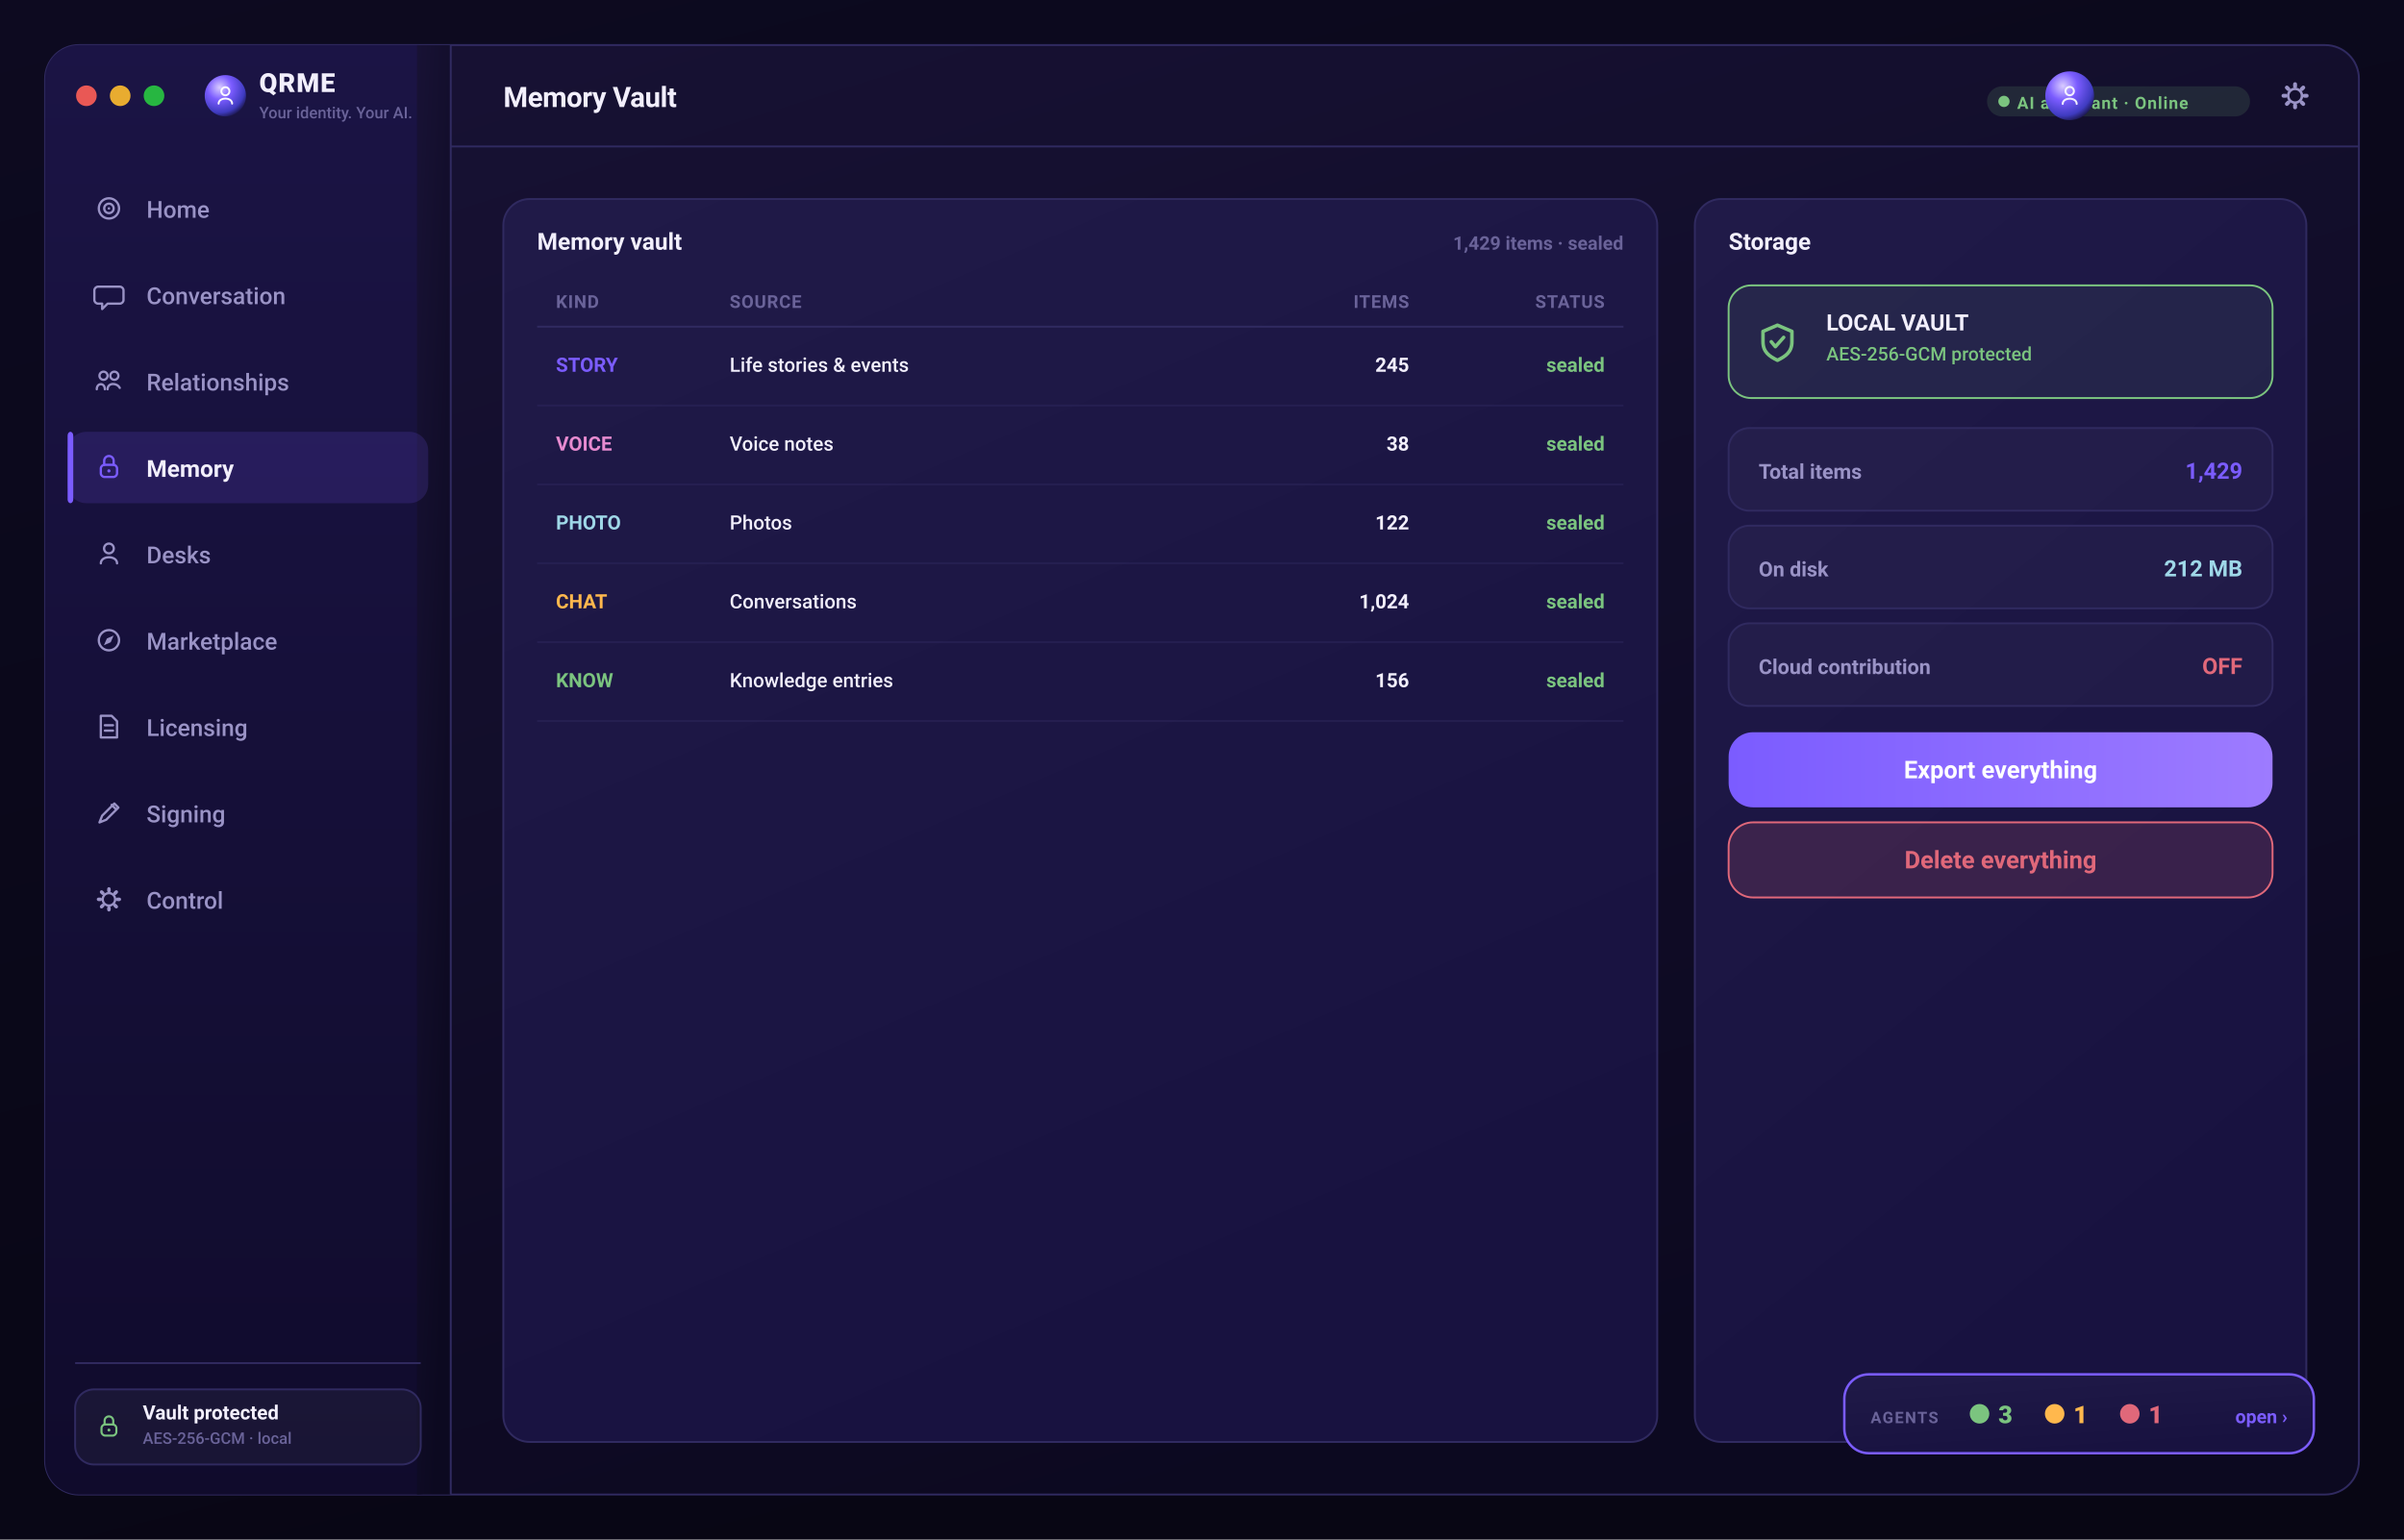
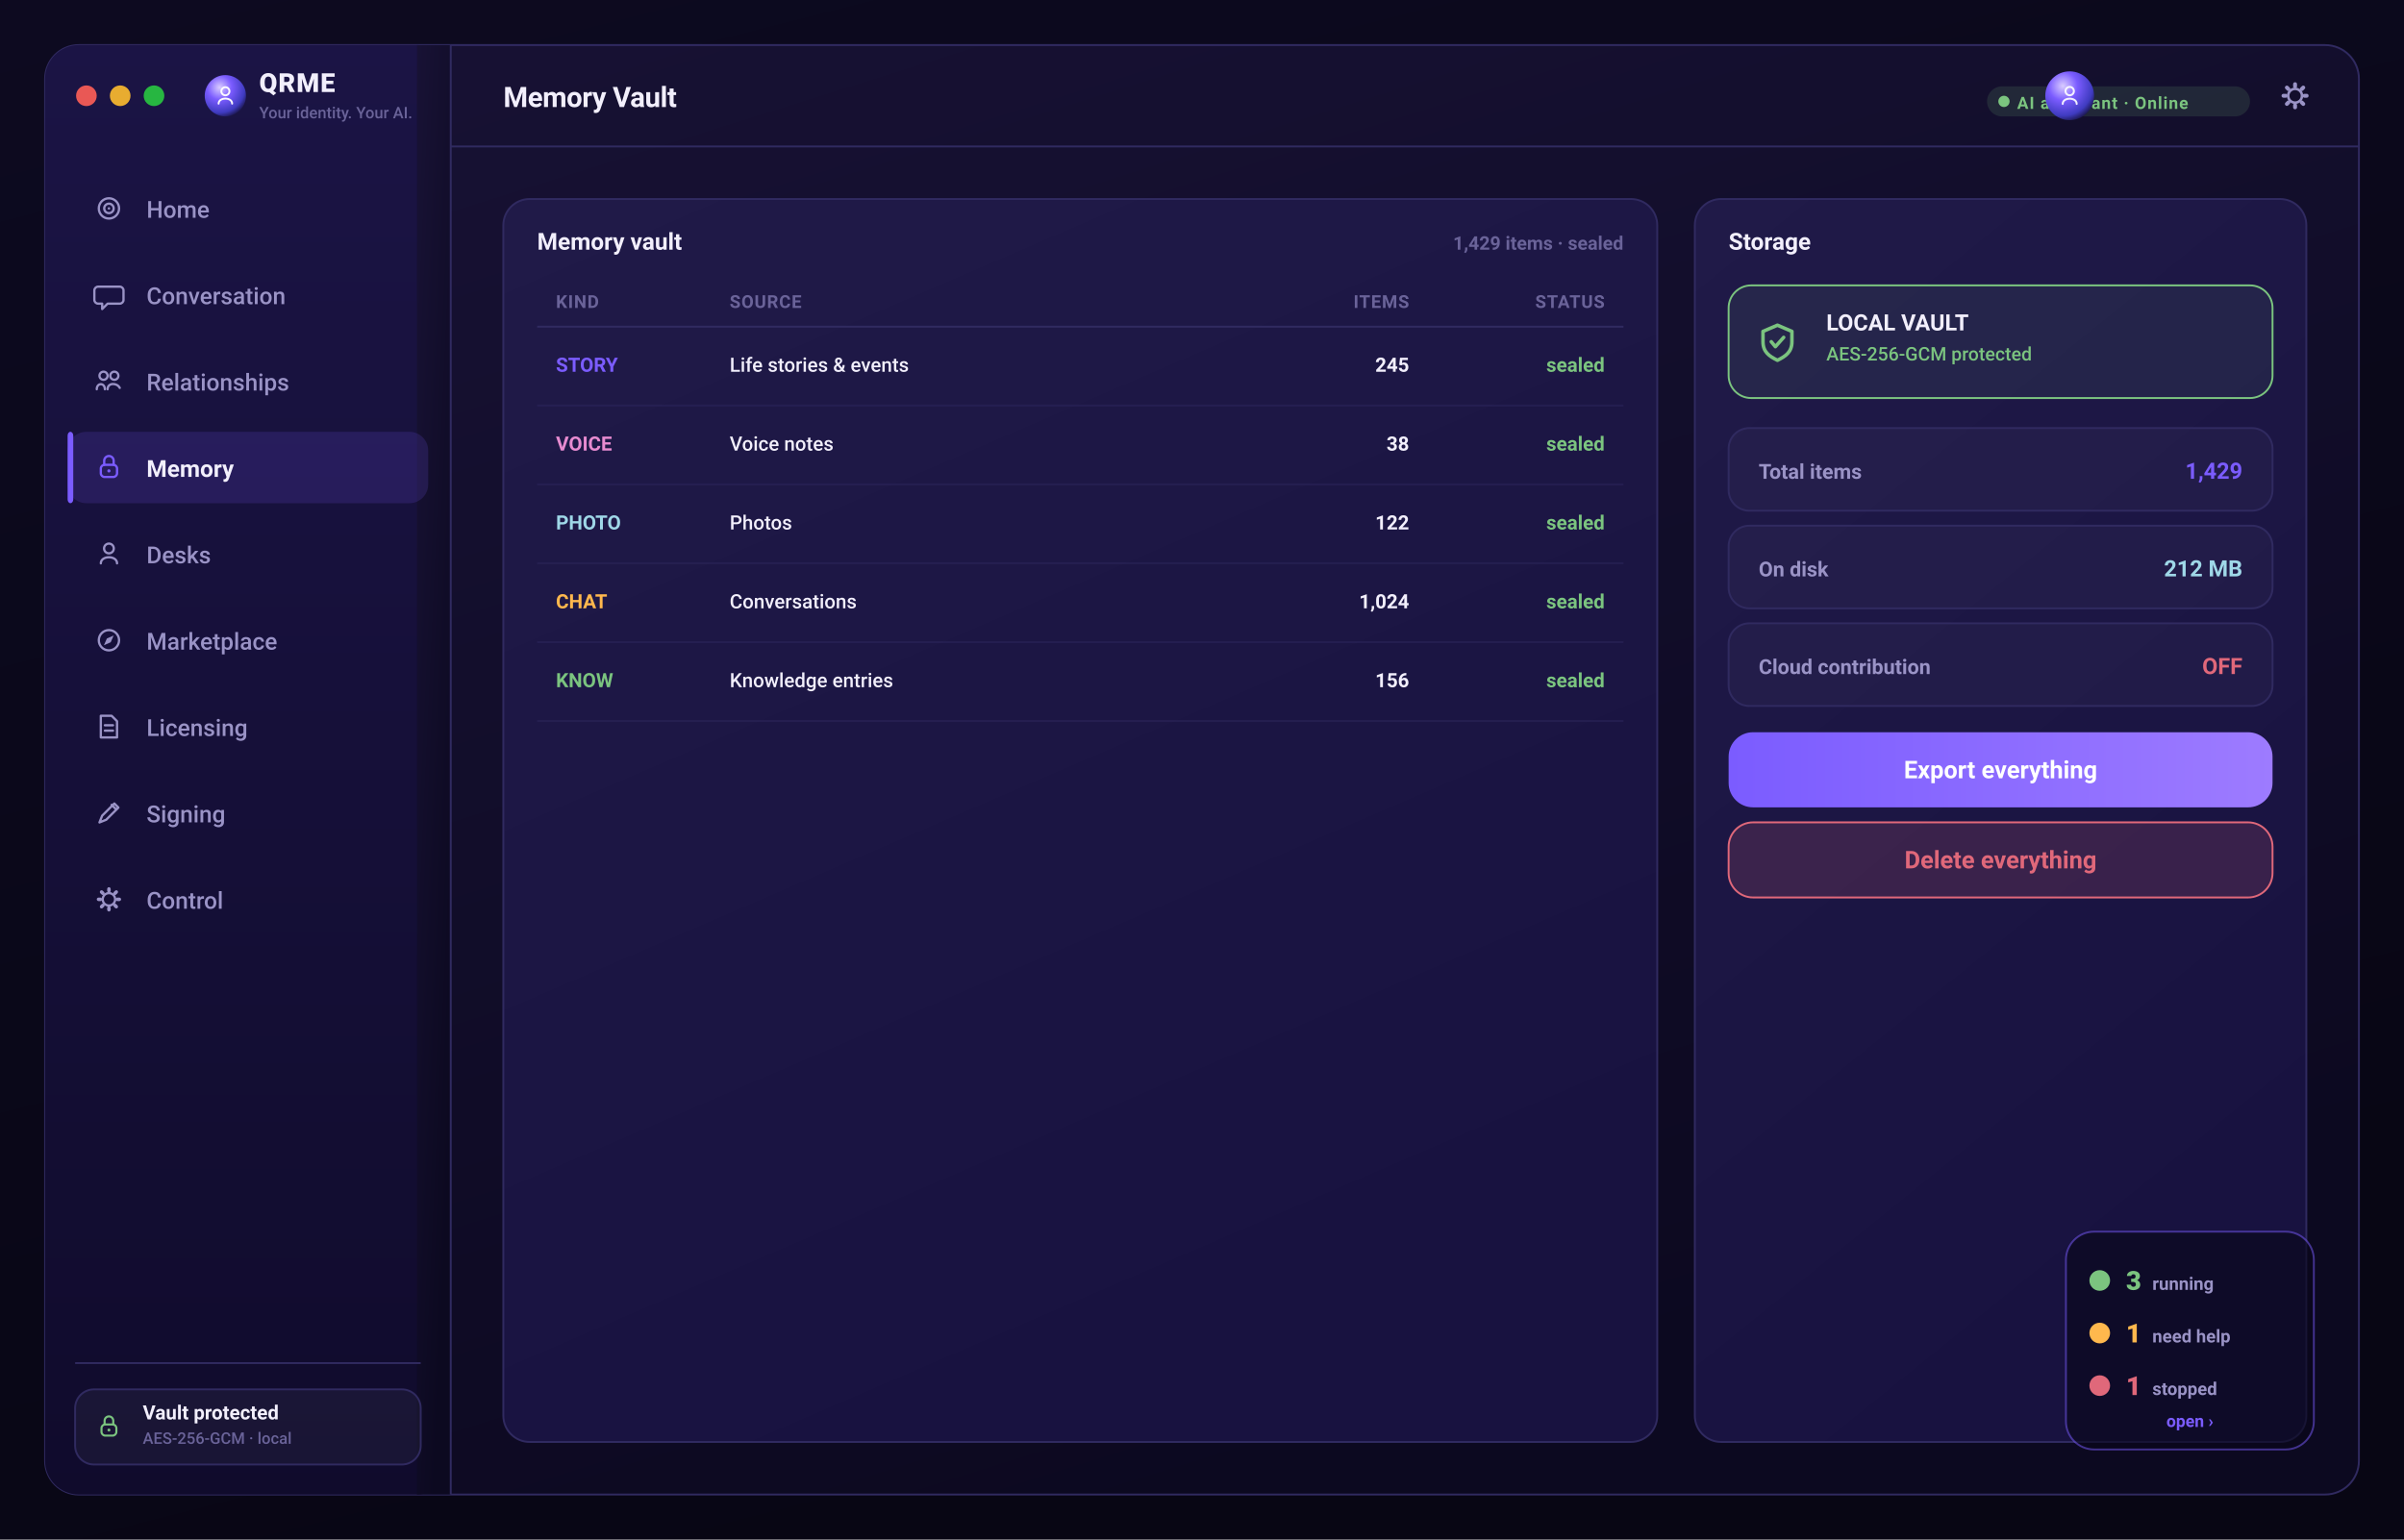
<svg xmlns="http://www.w3.org/2000/svg" width="1280" height="820" viewBox="0 0 1280 820" role="img" aria-label="QRME — Memory Vault">
  <defs>
    <linearGradient id="gPage" x1="0" y1="0" x2="0.4" y2="1">
      <stop offset="0" stop-color="#0d0a20" />
      <stop offset="1" stop-color="#080614" />
    </linearGradient>
    <linearGradient id="gScr" x1="0" y1="0" x2="0.5" y2="1">
      <stop offset="0" stop-color="#181235" />
      <stop offset="1" stop-color="#0c0920" />
    </linearGradient>
    <linearGradient id="gSide" x1="0" y1="0" x2="0" y2="1">
      <stop offset="0" stop-color="#1b1445" />
      <stop offset="1" stop-color="#100b2c" />
    </linearGradient>
    <linearGradient id="gCard" x1="0" y1="0" x2="0.4" y2="1">
      <stop offset="0" stop-color="#201a48" />
      <stop offset="1" stop-color="#181240" />
    </linearGradient>
    <linearGradient id="gBrand" x1="0" y1="0" x2="1" y2="0">
      <stop offset="0" stop-color="#7b5cff" />
      <stop offset="1" stop-color="#9d7bff" />
    </linearGradient>
    <linearGradient id="gAmber" x1="0" y1="0" x2="1" y2="0">
      <stop offset="0" stop-color="#ffb84d" />
      <stop offset="1" stop-color="#ffd27a" />
    </linearGradient>
    <radialGradient id="orb" cx="36%" cy="30%" r="78%">
      <stop offset="0" stop-color="#d9ccff" />
      <stop offset="38%" stop-color="#7b5cff" />
      <stop offset="78%" stop-color="#3f3bc0" />
      <stop offset="100%" stop-color="#140f34" />
    </radialGradient>
  </defs>
  <rect x="0.0" y="0.0" width="1280.0" height="820.0" rx="0" fill="url(#gPage)" />
  <rect x="24" y="24" width="1232" height="772" rx="18" fill="url(#gScr)" stroke="#302a60" stroke-width="1" />
  <rect x="24.0" y="24.0" width="216.0" height="772.0" rx="18" fill="url(#gSide)" />
  <rect x="222.0" y="24.0" width="18.0" height="772.0" rx="0" fill="url(#gScr)" />
  <line x1="240" y1="24" x2="240" y2="796" stroke="#302a60" stroke-width="1" />
  <line x1="240" y1="78" x2="1256" y2="78" stroke="#302a60" stroke-width="1" />
  <circle cx="46" cy="51" r="5.5" fill="#ff5f57" opacity="0.9" />
  <circle cx="64" cy="51" r="5.5" fill="#febc2e" opacity="0.9" />
  <circle cx="82" cy="51" r="5.5" fill="#28c840" opacity="0.9" />
  <circle cx="120" cy="51" r="11" fill="url(#orb)" />
  <circle cx="120" cy="48.6" r="2.16" fill="none" stroke="rgba(255,255,255,0.95)" stroke-width="1.02" stroke-linecap="round" stroke-linejoin="round" />
  <path d="M116.4 55.2 c0 -3.6 7.2 -3.6 7.2 0" fill="none" stroke="rgba(255,255,255,0.95)" stroke-width="1.02" stroke-linecap="round" stroke-linejoin="round" />
  <text x="138.0" y="49.0" font-family="-apple-system,BlinkMacSystemFont,'SF Pro Display','SF Pro Text','Segoe UI',Roboto,system-ui,sans-serif" font-size="14" font-weight="800" fill="#f2effc" text-anchor="start" letter-spacing="0.5">QRME</text>
  <text x="138.0" y="63.0" font-family="-apple-system,BlinkMacSystemFont,'SF Pro Display','SF Pro Text','Segoe UI',Roboto,system-ui,sans-serif" font-size="8.5" font-weight="500" fill="#6a6399" text-anchor="start">Your identity. Your AI.</text>
  <text x="268.0" y="57.0" font-family="-apple-system,BlinkMacSystemFont,'SF Pro Display','SF Pro Text','Segoe UI',Roboto,system-ui,sans-serif" font-size="15" font-weight="700" fill="#f2effc" text-anchor="start" letter-spacing="-0.2">Memory Vault</text>
  <rect x="1220.96" y="43.8" width="2.08" height="3.2" rx="1" transform="rotate(0 1222 51)" fill="#9a93c6" />
  <rect x="1220.96" y="43.8" width="2.08" height="3.2" rx="1" transform="rotate(45 1222 51)" fill="#9a93c6" />
  <rect x="1220.96" y="43.8" width="2.08" height="3.2" rx="1" transform="rotate(90 1222 51)" fill="#9a93c6" />
  <rect x="1220.96" y="43.8" width="2.08" height="3.2" rx="1" transform="rotate(135 1222 51)" fill="#9a93c6" />
  <rect x="1220.96" y="43.8" width="2.08" height="3.2" rx="1" transform="rotate(180 1222 51)" fill="#9a93c6" />
  <rect x="1220.96" y="43.8" width="2.08" height="3.2" rx="1" transform="rotate(225 1222 51)" fill="#9a93c6" />
  <rect x="1220.96" y="43.8" width="2.08" height="3.2" rx="1" transform="rotate(270 1222 51)" fill="#9a93c6" />
  <rect x="1220.96" y="43.8" width="2.08" height="3.2" rx="1" transform="rotate(315 1222 51)" fill="#9a93c6" />
  <circle cx="1222" cy="51" r="3.68" fill="none" stroke="#9a93c6" stroke-width="1.36" stroke-linecap="round" stroke-linejoin="round" />
  <rect x="1058.0" y="46.0" width="140.0" height="16.0" rx="8" fill="rgba(123,196,127,0.14)" />
  <circle cx="1067.0" cy="54" r="3" fill="#7bc47f" />
  <text x="1074.0" y="58.0" font-family="-apple-system,BlinkMacSystemFont,'SF Pro Display','SF Pro Text','Segoe UI',Roboto,system-ui,sans-serif" font-size="9" font-weight="700" fill="#7bc47f" text-anchor="start" letter-spacing="0.5">AI assistant · Online</text>
  <circle cx="1102" cy="51" r="13" fill="url(#orb)" />
  <circle cx="1102" cy="48.52" r="2.232" fill="none" stroke="rgba(255,255,255,0.9)" stroke-width="1.05" stroke-linecap="round" stroke-linejoin="round" />
  <path d="M1098.28 55.34 c0 -3.72 7.44 -3.72 7.44 0" fill="none" stroke="rgba(255,255,255,0.9)" stroke-width="1.05" stroke-linecap="round" stroke-linejoin="round" />
  <circle cx="58" cy="111" r="5.4" fill="none" stroke="#9a93c6" stroke-width="1.22" stroke-linecap="round" stroke-linejoin="round" />
  <circle cx="58" cy="111" r="2.52" fill="none" stroke="#9a93c6" stroke-width="1.22" stroke-linecap="round" stroke-linejoin="round" />
  <circle cx="58" cy="111" r="0.648" fill="#9a93c6" />
  <text x="78.0" y="116.0" font-family="-apple-system,BlinkMacSystemFont,'SF Pro Display','SF Pro Text','Segoe UI',Roboto,system-ui,sans-serif" font-size="12.5" font-weight="500" fill="#9a93c6" text-anchor="start">Home</text>
  <path d="M52.24 152.68 h11.52 a2 2 0 0 1 2 2 v5.04 a2 2 0 0 1 -2 2 h-6.48 l-2.88 2.88 v-2.88 h-2.16 a2 2 0 0 1 -2 -2 v-5.04 a2 2 0 0 1 2 -2 Z" fill="none" stroke="#9a93c6" stroke-width="1.22" stroke-linecap="round" stroke-linejoin="round" />
  <text x="78.0" y="162.0" font-family="-apple-system,BlinkMacSystemFont,'SF Pro Display','SF Pro Text','Segoe UI',Roboto,system-ui,sans-serif" font-size="12.5" font-weight="500" fill="#9a93c6" text-anchor="start">Conversation</text>
  <circle cx="55.12" cy="200.12" r="2.16" fill="none" stroke="#9a93c6" stroke-width="1.22" stroke-linecap="round" stroke-linejoin="round" />
  <circle cx="60.88" cy="200.12" r="2.16" fill="none" stroke="#9a93c6" stroke-width="1.22" stroke-linecap="round" stroke-linejoin="round" />
  <path d="M51.52 207.32 c0 -3.6 4.32 -3.6 4.32 0 M57.28 207.32 c0 -3.6 5.04 -3.6 6.48 -0.72" fill="none" stroke="#9a93c6" stroke-width="1.22" stroke-linecap="round" stroke-linejoin="round" />
  <text x="78.0" y="208.0" font-family="-apple-system,BlinkMacSystemFont,'SF Pro Display','SF Pro Text','Segoe UI',Roboto,system-ui,sans-serif" font-size="12.5" font-weight="500" fill="#9a93c6" text-anchor="start">Relationships</text>
  <rect x="36.0" y="230.0" width="192.0" height="38.0" rx="10" fill="rgba(123,92,255,0.16)" />
  <rect x="36.0" y="230.0" width="3.0" height="38.0" rx="2" fill="#7b5cff" />
  <rect x="53.68" y="247.56" width="8.64" height="6.48" rx="2" fill="none" stroke="#7b5cff" stroke-width="1.22" stroke-linecap="round" stroke-linejoin="round" />
  <path d="M55.48 247.56 v-2.16 a2.52 2.52 0 0 1 5.04 0 v2.16" fill="none" stroke="#7b5cff" stroke-width="1.22" stroke-linecap="round" stroke-linejoin="round" />
  <circle cx="58" cy="250.8" r="0.864" fill="#7b5cff" />
  <text x="78.0" y="254.0" font-family="-apple-system,BlinkMacSystemFont,'SF Pro Display','SF Pro Text','Segoe UI',Roboto,system-ui,sans-serif" font-size="12.5" font-weight="650" fill="#f2effc" text-anchor="start">Memory</text>
  <circle cx="58" cy="292.12" r="2.592" fill="none" stroke="#9a93c6" stroke-width="1.22" stroke-linecap="round" stroke-linejoin="round" />
  <path d="M53.68 300.04 c0 -4.32 8.64 -4.32 8.64 0" fill="none" stroke="#9a93c6" stroke-width="1.22" stroke-linecap="round" stroke-linejoin="round" />
  <text x="78.0" y="300.0" font-family="-apple-system,BlinkMacSystemFont,'SF Pro Display','SF Pro Text','Segoe UI',Roboto,system-ui,sans-serif" font-size="12.5" font-weight="500" fill="#9a93c6" text-anchor="start">Desks</text>
  <circle cx="58" cy="341" r="5.4" fill="none" stroke="#9a93c6" stroke-width="1.22" stroke-linecap="round" stroke-linejoin="round" />
  <path d="M60.52 338.48 l-1.584 3.6 -3.6 1.584 1.584 -3.6 Z" fill="#9a93c6" />
  <text x="78.0" y="346.0" font-family="-apple-system,BlinkMacSystemFont,'SF Pro Display','SF Pro Text','Segoe UI',Roboto,system-ui,sans-serif" font-size="12.5" font-weight="500" fill="#9a93c6" text-anchor="start">Marketplace</text>
  <path d="M53.68 381.24 h5.76 l2.88 2.88 v8.64 h-8.64 Z" fill="none" stroke="#9a93c6" stroke-width="1.22" stroke-linecap="round" stroke-linejoin="round" />
  <path d="M55.84 386.28 h4.32 M55.84 389.16 h4.32" fill="none" stroke="#9a93c6" stroke-width="1.22" stroke-linecap="round" stroke-linejoin="round" />
  <text x="78.0" y="392.0" font-family="-apple-system,BlinkMacSystemFont,'SF Pro Display','SF Pro Text','Segoe UI',Roboto,system-ui,sans-serif" font-size="12.5" font-weight="500" fill="#9a93c6" text-anchor="start">Licensing</text>
  <path d="M52.96 438.04 l1.44 -3.6 6.48 -6.48 2.16 2.16 -6.48 6.48 -3.6 1.44 Z" fill="none" stroke="#9a93c6" stroke-width="1.22" stroke-linecap="round" stroke-linejoin="round" />
  <path d="M59.44 428.68 l2.16 2.16" fill="none" stroke="#9a93c6" stroke-width="1.22" stroke-linecap="round" stroke-linejoin="round" />
  <text x="78.0" y="438.0" font-family="-apple-system,BlinkMacSystemFont,'SF Pro Display','SF Pro Text','Segoe UI',Roboto,system-ui,sans-serif" font-size="12.5" font-weight="500" fill="#9a93c6" text-anchor="start">Signing</text>
  <rect x="57.064" y="472.52" width="1.872" height="2.88" rx="1" transform="rotate(0 58 479)" fill="#9a93c6" />
  <rect x="57.064" y="472.52" width="1.872" height="2.88" rx="1" transform="rotate(45 58 479)" fill="#9a93c6" />
  <rect x="57.064" y="472.52" width="1.872" height="2.88" rx="1" transform="rotate(90 58 479)" fill="#9a93c6" />
  <rect x="57.064" y="472.52" width="1.872" height="2.88" rx="1" transform="rotate(135 58 479)" fill="#9a93c6" />
  <rect x="57.064" y="472.52" width="1.872" height="2.88" rx="1" transform="rotate(180 58 479)" fill="#9a93c6" />
  <rect x="57.064" y="472.52" width="1.872" height="2.88" rx="1" transform="rotate(225 58 479)" fill="#9a93c6" />
  <rect x="57.064" y="472.52" width="1.872" height="2.88" rx="1" transform="rotate(270 58 479)" fill="#9a93c6" />
  <rect x="57.064" y="472.52" width="1.872" height="2.88" rx="1" transform="rotate(315 58 479)" fill="#9a93c6" />
  <circle cx="58" cy="479" r="3.312" fill="none" stroke="#9a93c6" stroke-width="1.22" stroke-linecap="round" stroke-linejoin="round" />
  <text x="78.0" y="484.0" font-family="-apple-system,BlinkMacSystemFont,'SF Pro Display','SF Pro Text','Segoe UI',Roboto,system-ui,sans-serif" font-size="12.5" font-weight="500" fill="#9a93c6" text-anchor="start">Control</text>
  <line x1="40" y1="726" x2="224" y2="726" stroke="#302a60" stroke-width="1" />
  <rect x="40.0" y="740.0" width="184.0" height="40.0" rx="10" fill="rgba(255,255,255,0.04)" stroke="#302a60" stroke-width="1" />
  <rect x="54.04" y="758.68" width="7.92" height="5.94" rx="2" fill="none" stroke="#7bc47f" stroke-width="1.12" stroke-linecap="round" stroke-linejoin="round" />
  <path d="M55.69 758.68 v-1.98 a2.31 2.31 0 0 1 4.62 0 v1.98" fill="none" stroke="#7bc47f" stroke-width="1.12" stroke-linecap="round" stroke-linejoin="round" />
  <circle cx="58" cy="761.65" r="0.792" fill="#7bc47f" />
  <text x="76.0" y="756.0" font-family="-apple-system,BlinkMacSystemFont,'SF Pro Display','SF Pro Text','Segoe UI',Roboto,system-ui,sans-serif" font-size="10.5" font-weight="650" fill="#f2effc" text-anchor="start">Vault protected</text>
  <text x="76.0" y="769.0" font-family="-apple-system,BlinkMacSystemFont,'SF Pro Display','SF Pro Text','Segoe UI',Roboto,system-ui,sans-serif" font-size="8.5" font-weight="500" fill="#6a6399" text-anchor="start">AES-256-GCM · local</text>
  <rect x="268.0" y="106.0" width="614.4" height="662.0" rx="14" fill="url(#gCard)" stroke="#302a60" stroke-width="1" />
  <text x="286.0" y="133.0" font-family="-apple-system,BlinkMacSystemFont,'SF Pro Display','SF Pro Text','Segoe UI',Roboto,system-ui,sans-serif" font-size="12.5" font-weight="700" fill="#f2effc" text-anchor="start">Memory vault</text>
  <text x="864.4" y="133.0" font-family="-apple-system,BlinkMacSystemFont,'SF Pro Display','SF Pro Text','Segoe UI',Roboto,system-ui,sans-serif" font-size="10" font-weight="600" fill="#6a6399" text-anchor="end">1,429 items · sealed</text>
  <text x="296.0" y="164.0" font-family="-apple-system,BlinkMacSystemFont,'SF Pro Display','SF Pro Text','Segoe UI',Roboto,system-ui,sans-serif" font-size="9.5" font-weight="700" fill="#6a6399" text-anchor="start" letter-spacing="0.4">KIND</text>
  <text x="388.5" y="164.0" font-family="-apple-system,BlinkMacSystemFont,'SF Pro Display','SF Pro Text','Segoe UI',Roboto,system-ui,sans-serif" font-size="9.5" font-weight="700" fill="#6a6399" text-anchor="start" letter-spacing="0.4">SOURCE</text>
  <text x="750.3" y="164.0" font-family="-apple-system,BlinkMacSystemFont,'SF Pro Display','SF Pro Text','Segoe UI',Roboto,system-ui,sans-serif" font-size="9.5" font-weight="700" fill="#6a6399" text-anchor="end" letter-spacing="0.4">ITEMS</text>
  <text x="854.4" y="164.0" font-family="-apple-system,BlinkMacSystemFont,'SF Pro Display','SF Pro Text','Segoe UI',Roboto,system-ui,sans-serif" font-size="9.5" font-weight="700" fill="#6a6399" text-anchor="end" letter-spacing="0.4">STATUS</text>
  <line x1="286" y1="174" x2="864.4" y2="174" stroke="#302a60" stroke-width="1" />
  <text x="296.0" y="198.0" font-family="-apple-system,BlinkMacSystemFont,'SF Pro Display','SF Pro Text','Segoe UI',Roboto,system-ui,sans-serif" font-size="10.5" font-weight="700" fill="#7b5cff" text-anchor="start">STORY</text>
  <text x="388.5" y="198.0" font-family="-apple-system,BlinkMacSystemFont,'SF Pro Display','SF Pro Text','Segoe UI',Roboto,system-ui,sans-serif" font-size="10.5" font-weight="500" fill="#f2effc" text-anchor="start">Life stories &amp; events</text>
  <text x="750.3" y="198.0" font-family="-apple-system,BlinkMacSystemFont,'SF Pro Display','SF Pro Text','Segoe UI',Roboto,system-ui,sans-serif" font-size="10.5" font-weight="700" fill="#f2effc" text-anchor="end">245</text>
  <text x="854.4" y="198.0" font-family="-apple-system,BlinkMacSystemFont,'SF Pro Display','SF Pro Text','Segoe UI',Roboto,system-ui,sans-serif" font-size="10.5" font-weight="600" fill="#7bc47f" text-anchor="end">sealed</text>
  <line x1="286" y1="216" x2="864.4" y2="216" stroke="rgba(48,42,96,0.45)" stroke-width="1" />
  <text x="296.0" y="240.0" font-family="-apple-system,BlinkMacSystemFont,'SF Pro Display','SF Pro Text','Segoe UI',Roboto,system-ui,sans-serif" font-size="10.5" font-weight="700" fill="#e78bd0" text-anchor="start">VOICE</text>
  <text x="388.5" y="240.0" font-family="-apple-system,BlinkMacSystemFont,'SF Pro Display','SF Pro Text','Segoe UI',Roboto,system-ui,sans-serif" font-size="10.5" font-weight="500" fill="#f2effc" text-anchor="start">Voice notes</text>
  <text x="750.3" y="240.0" font-family="-apple-system,BlinkMacSystemFont,'SF Pro Display','SF Pro Text','Segoe UI',Roboto,system-ui,sans-serif" font-size="10.5" font-weight="700" fill="#f2effc" text-anchor="end">38</text>
  <text x="854.4" y="240.0" font-family="-apple-system,BlinkMacSystemFont,'SF Pro Display','SF Pro Text','Segoe UI',Roboto,system-ui,sans-serif" font-size="10.5" font-weight="600" fill="#7bc47f" text-anchor="end">sealed</text>
  <line x1="286" y1="258" x2="864.4" y2="258" stroke="rgba(48,42,96,0.45)" stroke-width="1" />
  <text x="296.0" y="282.0" font-family="-apple-system,BlinkMacSystemFont,'SF Pro Display','SF Pro Text','Segoe UI',Roboto,system-ui,sans-serif" font-size="10.5" font-weight="700" fill="#9fd8e8" text-anchor="start">PHOTO</text>
  <text x="388.5" y="282.0" font-family="-apple-system,BlinkMacSystemFont,'SF Pro Display','SF Pro Text','Segoe UI',Roboto,system-ui,sans-serif" font-size="10.5" font-weight="500" fill="#f2effc" text-anchor="start">Photos</text>
  <text x="750.3" y="282.0" font-family="-apple-system,BlinkMacSystemFont,'SF Pro Display','SF Pro Text','Segoe UI',Roboto,system-ui,sans-serif" font-size="10.5" font-weight="700" fill="#f2effc" text-anchor="end">122</text>
  <text x="854.4" y="282.0" font-family="-apple-system,BlinkMacSystemFont,'SF Pro Display','SF Pro Text','Segoe UI',Roboto,system-ui,sans-serif" font-size="10.5" font-weight="600" fill="#7bc47f" text-anchor="end">sealed</text>
  <line x1="286" y1="300" x2="864.4" y2="300" stroke="rgba(48,42,96,0.45)" stroke-width="1" />
  <text x="296.0" y="324.0" font-family="-apple-system,BlinkMacSystemFont,'SF Pro Display','SF Pro Text','Segoe UI',Roboto,system-ui,sans-serif" font-size="10.5" font-weight="700" fill="#ffb84d" text-anchor="start">CHAT</text>
  <text x="388.5" y="324.0" font-family="-apple-system,BlinkMacSystemFont,'SF Pro Display','SF Pro Text','Segoe UI',Roboto,system-ui,sans-serif" font-size="10.5" font-weight="500" fill="#f2effc" text-anchor="start">Conversations</text>
  <text x="750.3" y="324.0" font-family="-apple-system,BlinkMacSystemFont,'SF Pro Display','SF Pro Text','Segoe UI',Roboto,system-ui,sans-serif" font-size="10.5" font-weight="700" fill="#f2effc" text-anchor="end">1,024</text>
  <text x="854.4" y="324.0" font-family="-apple-system,BlinkMacSystemFont,'SF Pro Display','SF Pro Text','Segoe UI',Roboto,system-ui,sans-serif" font-size="10.5" font-weight="600" fill="#7bc47f" text-anchor="end">sealed</text>
  <line x1="286" y1="342" x2="864.4" y2="342" stroke="rgba(48,42,96,0.45)" stroke-width="1" />
  <text x="296.0" y="366.0" font-family="-apple-system,BlinkMacSystemFont,'SF Pro Display','SF Pro Text','Segoe UI',Roboto,system-ui,sans-serif" font-size="10.5" font-weight="700" fill="#7bc47f" text-anchor="start">KNOW</text>
  <text x="388.5" y="366.0" font-family="-apple-system,BlinkMacSystemFont,'SF Pro Display','SF Pro Text','Segoe UI',Roboto,system-ui,sans-serif" font-size="10.5" font-weight="500" fill="#f2effc" text-anchor="start">Knowledge entries</text>
  <text x="750.3" y="366.0" font-family="-apple-system,BlinkMacSystemFont,'SF Pro Display','SF Pro Text','Segoe UI',Roboto,system-ui,sans-serif" font-size="10.5" font-weight="700" fill="#f2effc" text-anchor="end">156</text>
  <text x="854.4" y="366.0" font-family="-apple-system,BlinkMacSystemFont,'SF Pro Display','SF Pro Text','Segoe UI',Roboto,system-ui,sans-serif" font-size="10.5" font-weight="600" fill="#7bc47f" text-anchor="end">sealed</text>
  <line x1="286" y1="384" x2="864.4" y2="384" stroke="rgba(48,42,96,0.45)" stroke-width="1" />
  <rect x="902.4" y="106.0" width="325.6" height="662.0" rx="14" fill="url(#gCard)" stroke="#302a60" stroke-width="1" />
  <text x="920.4" y="133.0" font-family="-apple-system,BlinkMacSystemFont,'SF Pro Display','SF Pro Text','Segoe UI',Roboto,system-ui,sans-serif" font-size="12.5" font-weight="700" fill="#f2effc" text-anchor="start">Storage</text>
  <rect x="920.4" y="152.0" width="289.6" height="60.0" rx="12" fill="rgba(123,196,127,0.08)" stroke="#7bc47f" stroke-width="1" />
  <path d="M946.4 173.2 l7.7 3.3 v5.5 c0 5.5 -3.3 7.7 -7.7 9.9 c-4.4 -2.2 -7.7 -4.4 -7.7 -9.9 v-5.5 Z" fill="none" stroke="#7bc47f" stroke-width="1.87" stroke-linecap="round" stroke-linejoin="round" />
  <path d="M943.1 182 l2.2 2.64 4.4 -4.95" fill="none" stroke="#7bc47f" stroke-width="1.87" stroke-linecap="round" stroke-linejoin="round" />
  <text x="972.4" y="176.0" font-family="-apple-system,BlinkMacSystemFont,'SF Pro Display','SF Pro Text','Segoe UI',Roboto,system-ui,sans-serif" font-size="12" font-weight="700" fill="#f2effc" text-anchor="start">LOCAL VAULT</text>
  <text x="972.4" y="192.0" font-family="-apple-system,BlinkMacSystemFont,'SF Pro Display','SF Pro Text','Segoe UI',Roboto,system-ui,sans-serif" font-size="10" font-weight="500" fill="#7bc47f" text-anchor="start">AES-256-GCM protected</text>
  <rect x="920.4" y="228.0" width="289.6" height="44.0" rx="11" fill="rgba(255,255,255,0.03)" stroke="#302a60" stroke-width="1" />
  <text x="936.4" y="255.0" font-family="-apple-system,BlinkMacSystemFont,'SF Pro Display','SF Pro Text','Segoe UI',Roboto,system-ui,sans-serif" font-size="11" font-weight="600" fill="#9a93c6" text-anchor="start">Total items</text>
  <text x="1194.0" y="255.0" font-family="-apple-system,BlinkMacSystemFont,'SF Pro Display','SF Pro Text','Segoe UI',Roboto,system-ui,sans-serif" font-size="12" font-weight="700" fill="#7b5cff" text-anchor="end">1,429</text>
  <rect x="920.4" y="280.0" width="289.6" height="44.0" rx="11" fill="rgba(255,255,255,0.03)" stroke="#302a60" stroke-width="1" />
  <text x="936.4" y="307.0" font-family="-apple-system,BlinkMacSystemFont,'SF Pro Display','SF Pro Text','Segoe UI',Roboto,system-ui,sans-serif" font-size="11" font-weight="600" fill="#9a93c6" text-anchor="start">On disk</text>
  <text x="1194.0" y="307.0" font-family="-apple-system,BlinkMacSystemFont,'SF Pro Display','SF Pro Text','Segoe UI',Roboto,system-ui,sans-serif" font-size="12" font-weight="700" fill="#9fd8e8" text-anchor="end">212 MB</text>
  <rect x="920.4" y="332.0" width="289.6" height="44.0" rx="11" fill="rgba(255,255,255,0.03)" stroke="#302a60" stroke-width="1" />
  <text x="936.4" y="359.0" font-family="-apple-system,BlinkMacSystemFont,'SF Pro Display','SF Pro Text','Segoe UI',Roboto,system-ui,sans-serif" font-size="11" font-weight="600" fill="#9a93c6" text-anchor="start">Cloud contribution</text>
  <text x="1194.0" y="359.0" font-family="-apple-system,BlinkMacSystemFont,'SF Pro Display','SF Pro Text','Segoe UI',Roboto,system-ui,sans-serif" font-size="12" font-weight="700" fill="#e0687a" text-anchor="end">OFF</text>
  <rect x="920.4" y="390.0" width="289.6" height="40.0" rx="13" fill="url(#gBrand)" />
  <text x="1065.2" y="414.5" font-family="-apple-system,BlinkMacSystemFont,'SF Pro Display','SF Pro Text','Segoe UI',Roboto,system-ui,sans-serif" font-size="13" font-weight="700" fill="#fff" text-anchor="middle">Export everything</text>
  <rect x="920.4" y="438.0" width="289.6" height="40.0" rx="13" fill="rgba(224,104,122,0.16)" stroke="#e0687a" stroke-width="1" />
  <text x="1065.2" y="462.5" font-family="-apple-system,BlinkMacSystemFont,'SF Pro Display','SF Pro Text','Segoe UI',Roboto,system-ui,sans-serif" font-size="13" font-weight="700" fill="#e0687a" text-anchor="middle">Delete everything</text>
-   <rect x="982.0" y="732.0" width="250.0" height="42.0" rx="13" fill="url(#gCard)" stroke="#7b5cff" stroke-width="1.3" />
-   <text x="996.0" y="758.0" font-family="-apple-system,BlinkMacSystemFont,'SF Pro Display','SF Pro Text','Segoe UI',Roboto,system-ui,sans-serif" font-size="8.5" font-weight="700" fill="#6a6399" text-anchor="start" letter-spacing="0.7">AGENTS</text>
-   <circle cx="1054" cy="753" r="5.2" fill="#7bc47f" />
-   <text x="1064.0" y="758.0" font-family="-apple-system,BlinkMacSystemFont,'SF Pro Display','SF Pro Text','Segoe UI',Roboto,system-ui,sans-serif" font-size="13" font-weight="800" fill="#7bc47f" text-anchor="start">3</text>
-   <circle cx="1094" cy="753" r="5.2" fill="#ffb84d" />
-   <text x="1104.0" y="758.0" font-family="-apple-system,BlinkMacSystemFont,'SF Pro Display','SF Pro Text','Segoe UI',Roboto,system-ui,sans-serif" font-size="13" font-weight="800" fill="#ffb84d" text-anchor="start">1</text>
-   <circle cx="1134" cy="753" r="5.2" fill="#e0687a" />
-   <text x="1144.0" y="758.0" font-family="-apple-system,BlinkMacSystemFont,'SF Pro Display','SF Pro Text','Segoe UI',Roboto,system-ui,sans-serif" font-size="13" font-weight="800" fill="#e0687a" text-anchor="start">1</text>
-   <text x="1218.0" y="758.0" font-family="-apple-system,BlinkMacSystemFont,'SF Pro Display','SF Pro Text','Segoe UI',Roboto,system-ui,sans-serif" font-size="10" font-weight="700" fill="#7b5cff" text-anchor="end">open ›</text>
+   <rect x="1100.0" y="656.0" width="132.0" height="116.0" rx="15" fill="rgba(9,7,26,0.62)" stroke="rgba(123,92,255,0.5)" stroke-width="1" />
+   <circle cx="1118" cy="682" r="5.5" fill="#7bc47f" />
+   <text x="1132.0" y="687.0" font-family="-apple-system,BlinkMacSystemFont,'SF Pro Display','SF Pro Text','Segoe UI',Roboto,system-ui,sans-serif" font-size="14" font-weight="800" fill="#7bc47f" text-anchor="start">3</text>
+   <text x="1146.0" y="687.0" font-family="-apple-system,BlinkMacSystemFont,'SF Pro Display','SF Pro Text','Segoe UI',Roboto,system-ui,sans-serif" font-size="9.5" font-weight="600" fill="#9a93c6" text-anchor="start">running</text>
+   <circle cx="1118" cy="710" r="5.5" fill="#ffb84d" />
+   <text x="1132.0" y="715.0" font-family="-apple-system,BlinkMacSystemFont,'SF Pro Display','SF Pro Text','Segoe UI',Roboto,system-ui,sans-serif" font-size="14" font-weight="800" fill="#ffb84d" text-anchor="start">1</text>
+   <text x="1146.0" y="715.0" font-family="-apple-system,BlinkMacSystemFont,'SF Pro Display','SF Pro Text','Segoe UI',Roboto,system-ui,sans-serif" font-size="9.5" font-weight="600" fill="#9a93c6" text-anchor="start">need help</text>
+   <circle cx="1118" cy="738" r="5.5" fill="#e0687a" />
+   <text x="1132.0" y="743.0" font-family="-apple-system,BlinkMacSystemFont,'SF Pro Display','SF Pro Text','Segoe UI',Roboto,system-ui,sans-serif" font-size="14" font-weight="800" fill="#e0687a" text-anchor="start">1</text>
+   <text x="1146.0" y="743.0" font-family="-apple-system,BlinkMacSystemFont,'SF Pro Display','SF Pro Text','Segoe UI',Roboto,system-ui,sans-serif" font-size="9.5" font-weight="600" fill="#9a93c6" text-anchor="start">stopped</text>
+   <text x="1166.0" y="760.0" font-family="-apple-system,BlinkMacSystemFont,'SF Pro Display','SF Pro Text','Segoe UI',Roboto,system-ui,sans-serif" font-size="9" font-weight="700" fill="#7b5cff" text-anchor="middle">open ›</text>
</svg>
